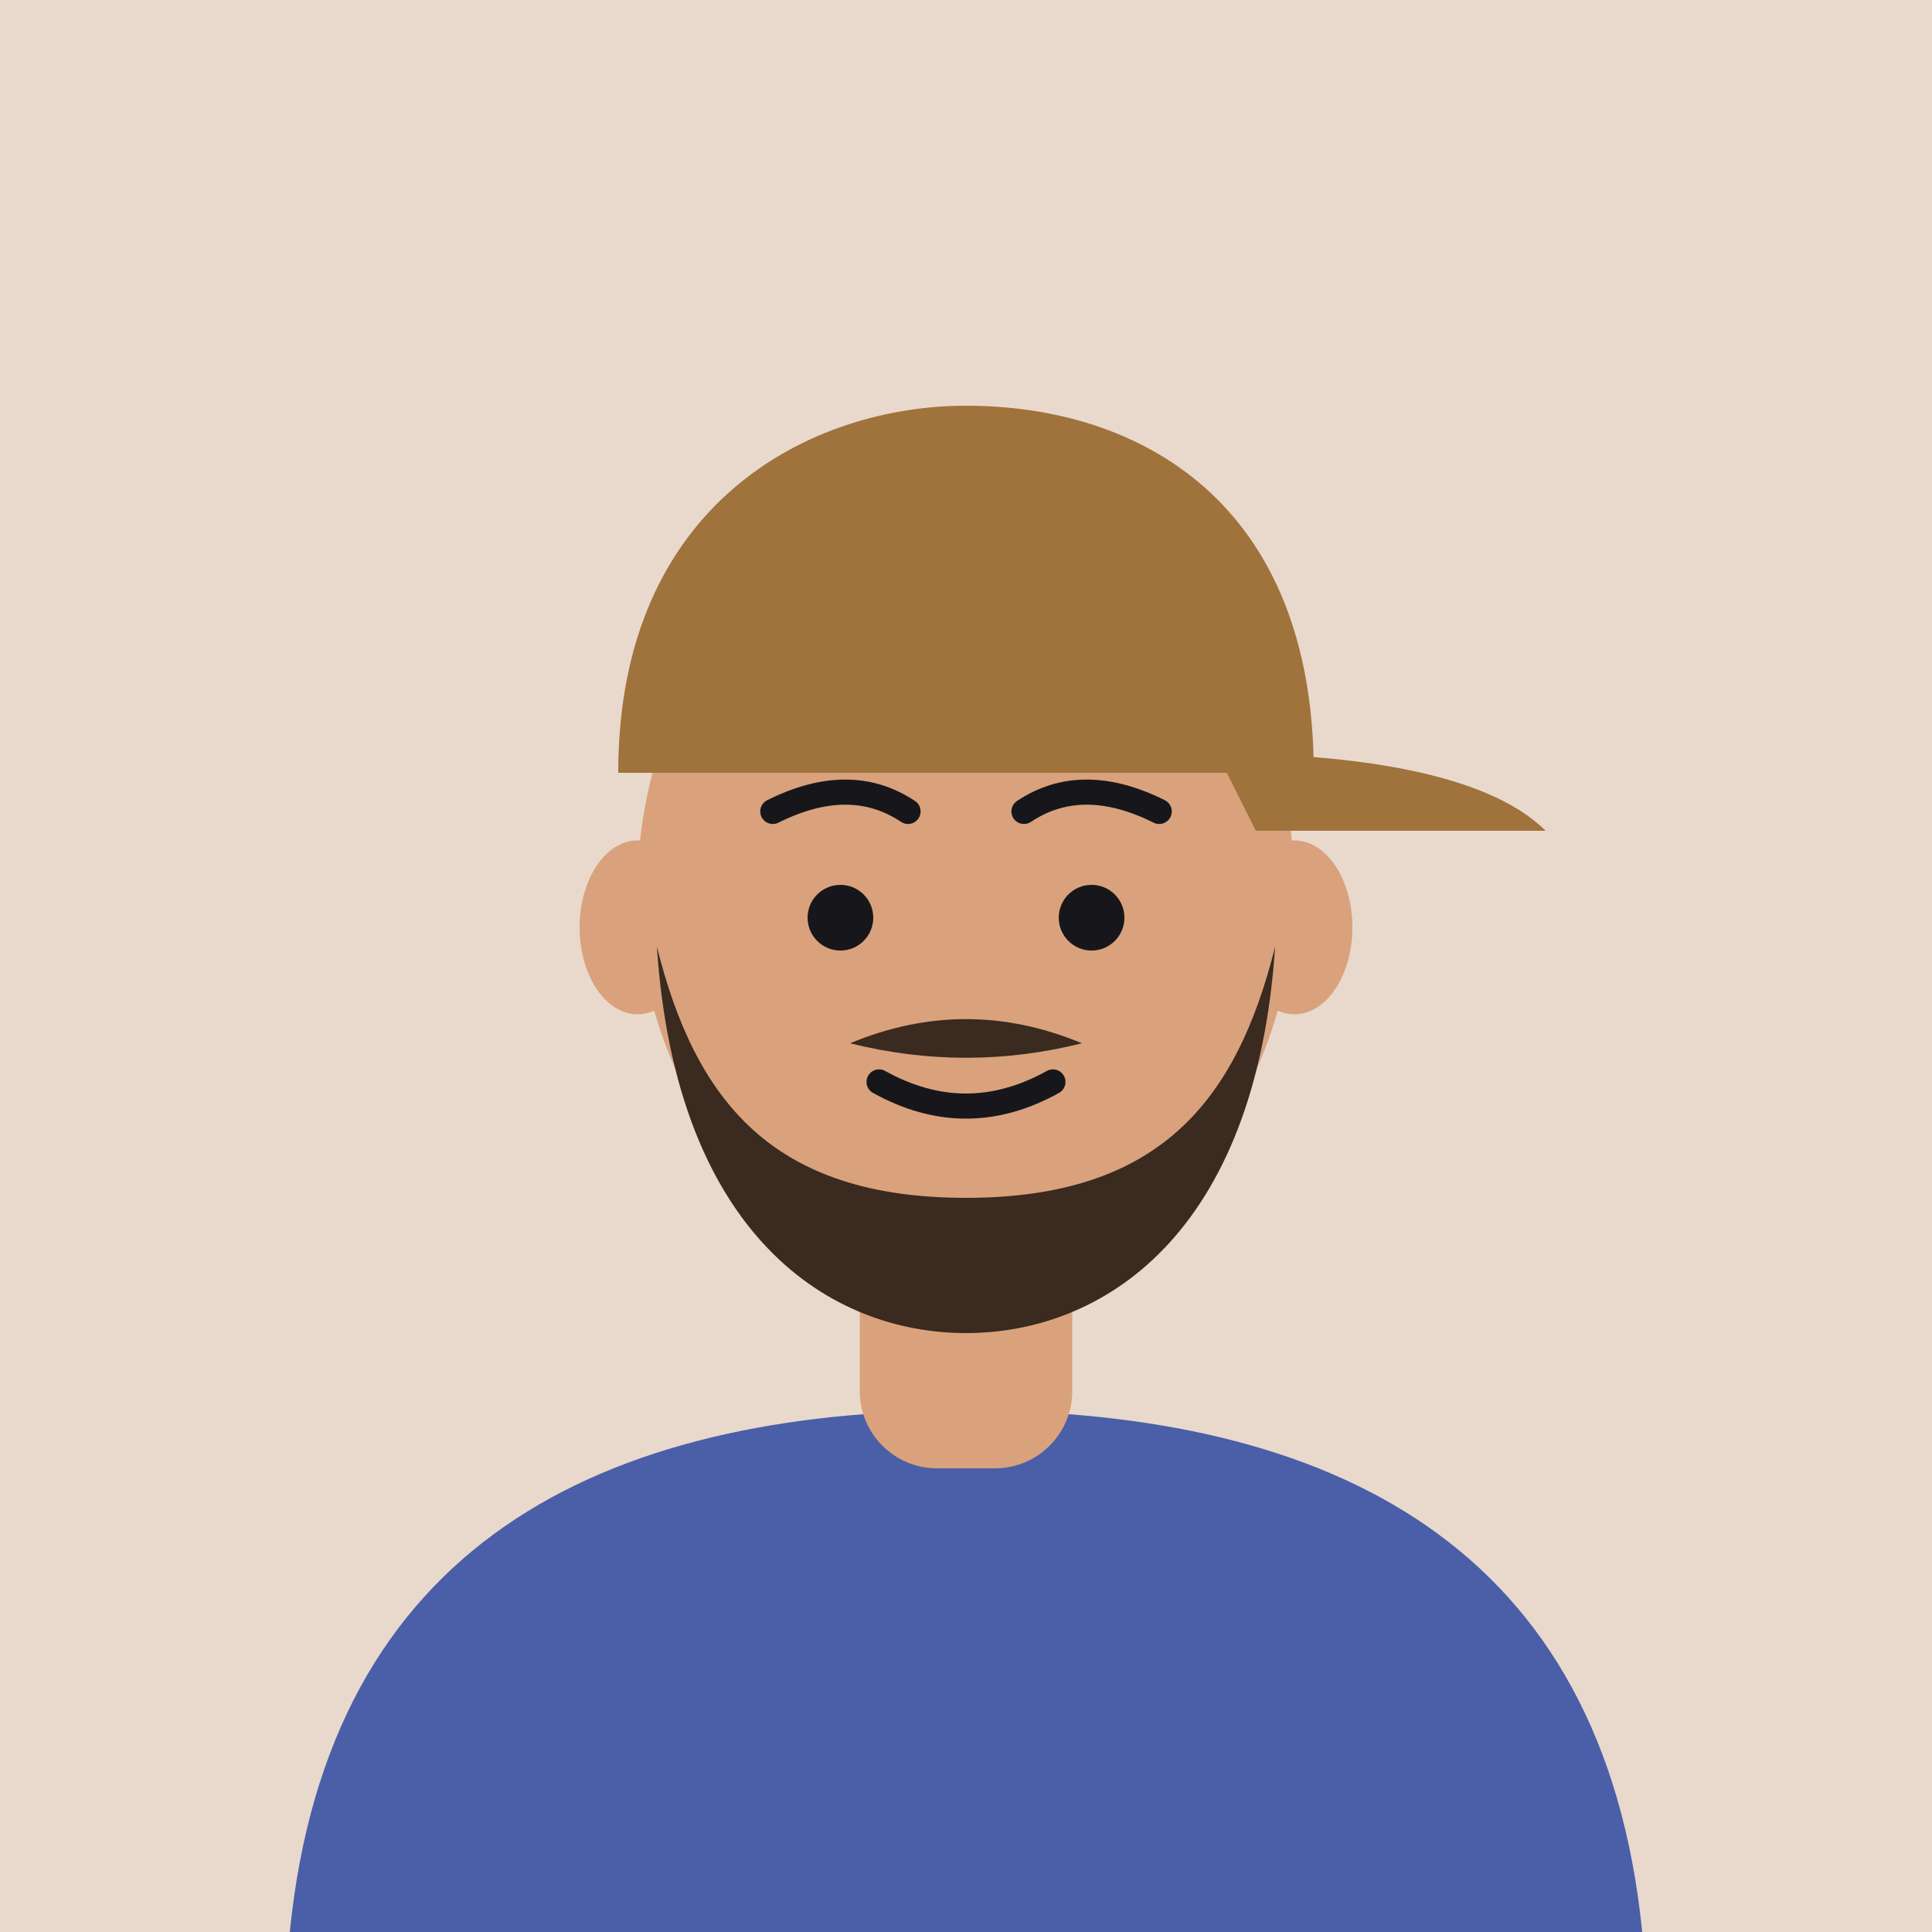
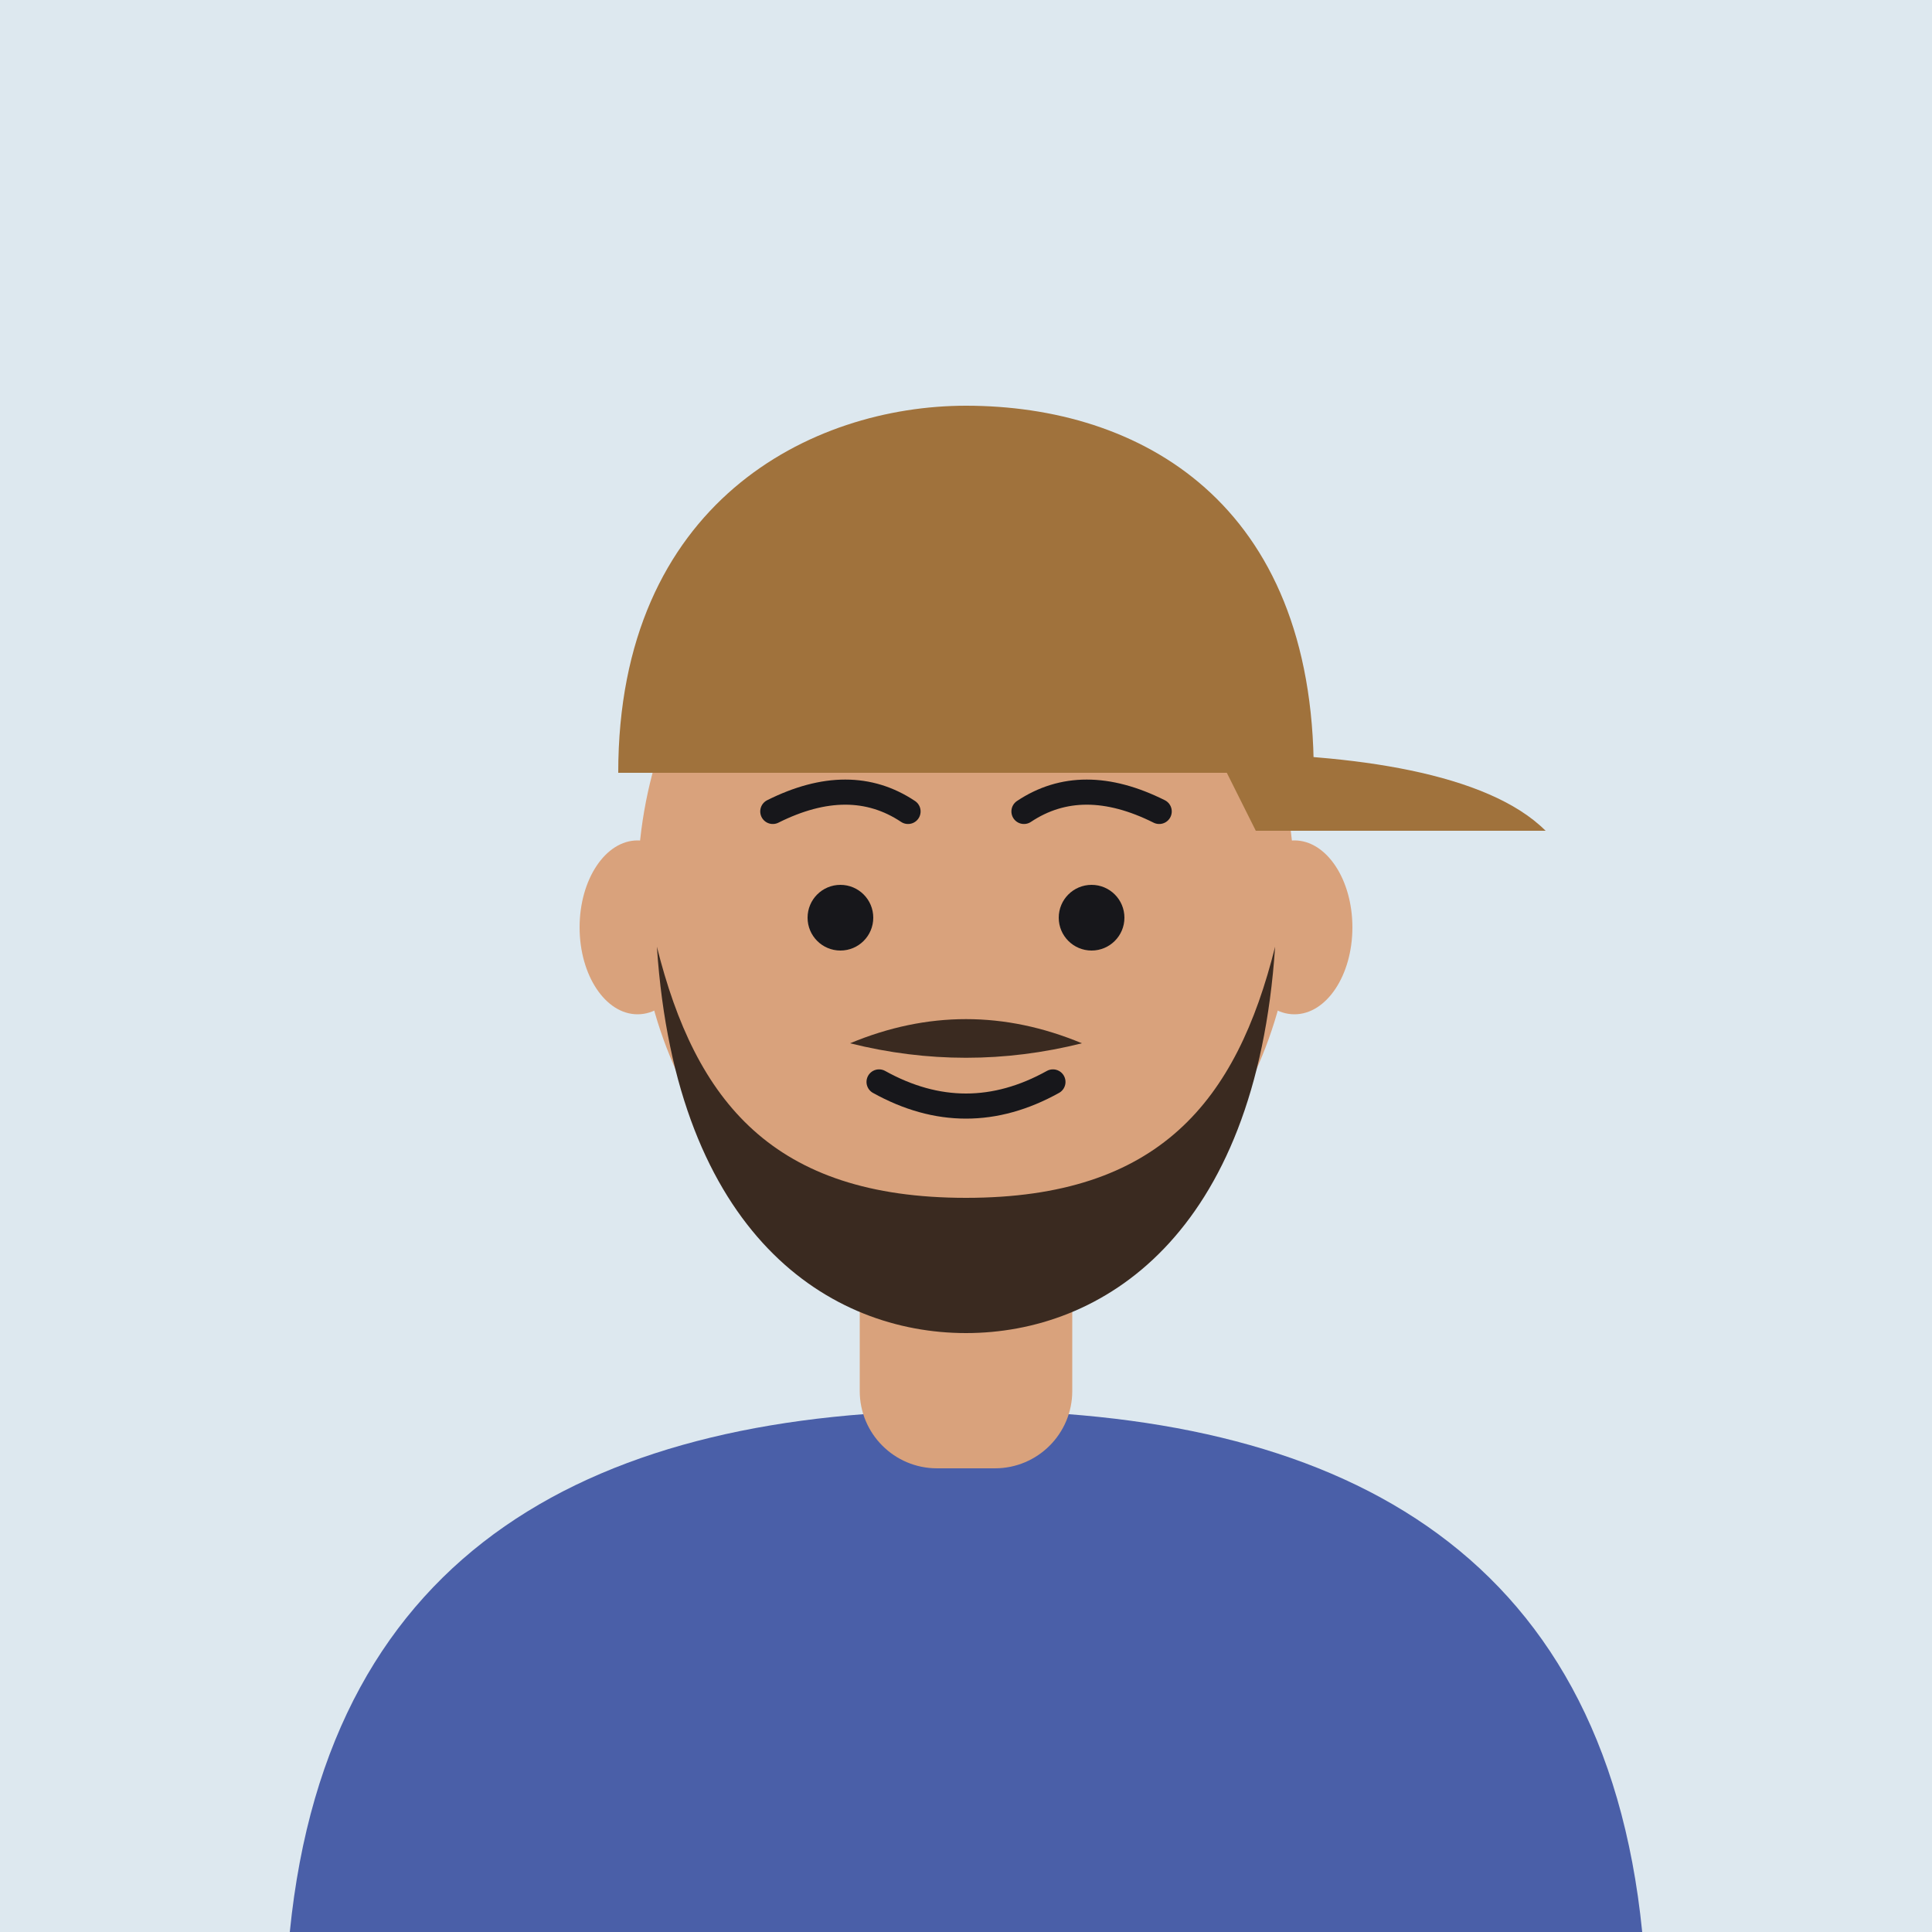
<svg xmlns="http://www.w3.org/2000/svg" viewBox="0 0 200 200" role="img">
-   <rect width="200" height="200" fill="#e8d9cc" />
+   <rect width="200" height="200" fill="#dde8ef" />
  <path d="M30 200 C34 160 62 146 100 146 C138 146 166 160 170 200 Z" fill="#4a5fa8" />
  <rect x="89" y="122" width="22" height="30" rx="8" fill="#d9a27c" />
  <ellipse cx="100" cy="92" rx="34" ry="40" fill="#d9a27c" />
  <ellipse cx="66" cy="96" rx="6" ry="9" fill="#d9a27c" />
  <ellipse cx="134" cy="96" rx="6" ry="9" fill="#d9a27c" />
  <path d="M64 80 C64 52 84 42 100 42 C118 42 136 52 136 80 Z" fill="#a0723c" />
  <path d="M126 78 C140 78 154 80 160 86 L130 86 Z" fill="#a0723c" />
  <path d="M68 98 C70 128 86 138 100 138 C114 138 130 128 132 98 C128 114 120 124 100 124 C80 124 72 114 68 98 Z" fill="#3a2a20" />
  <path d="M88 108 Q100 103 112 108 Q100 111 88 108 Z" fill="#3a2a20" />
  <path d="M80 84 Q88 80 94 84 M106 84 Q112 80 120 84" stroke="#17171b" stroke-width="2.6" fill="none" stroke-linecap="round" />
  <circle cx="87" cy="95" r="3.4" fill="#17171b" />
  <circle cx="113" cy="95" r="3.4" fill="#17171b" />
  <path d="M91 112 Q100 117 109 112" stroke="#17171b" stroke-width="2.6" fill="none" stroke-linecap="round" />
</svg>
